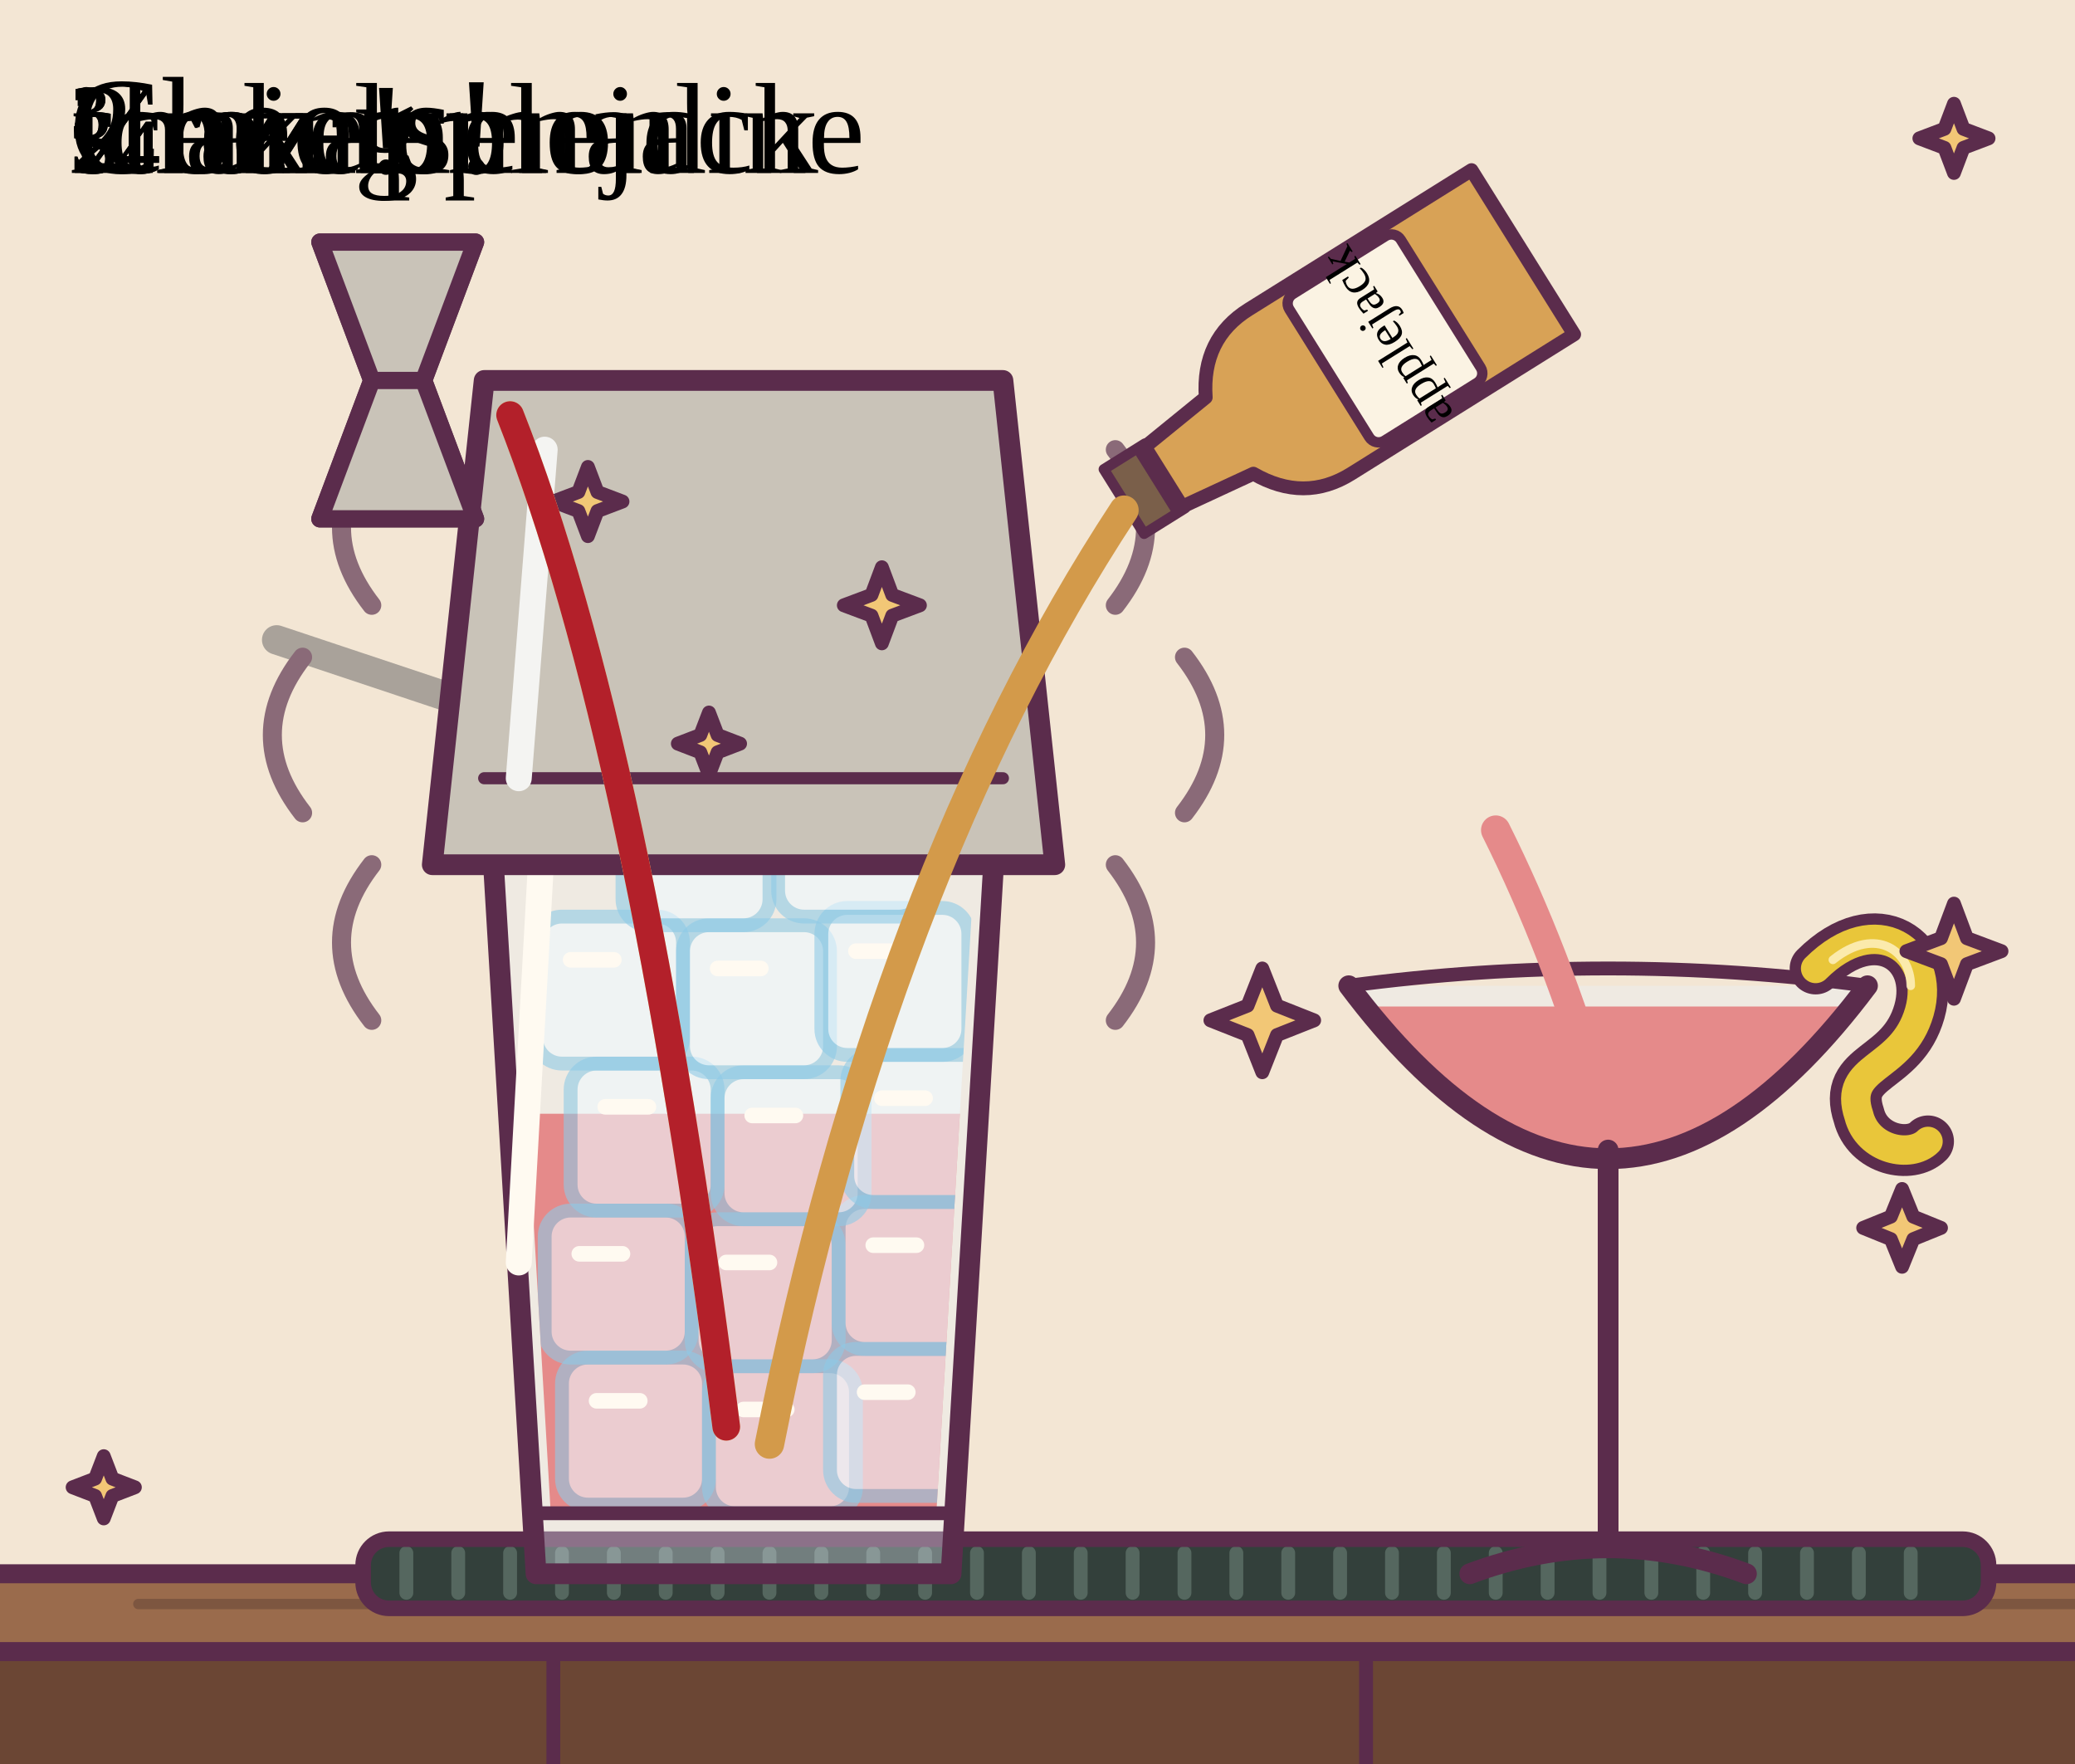
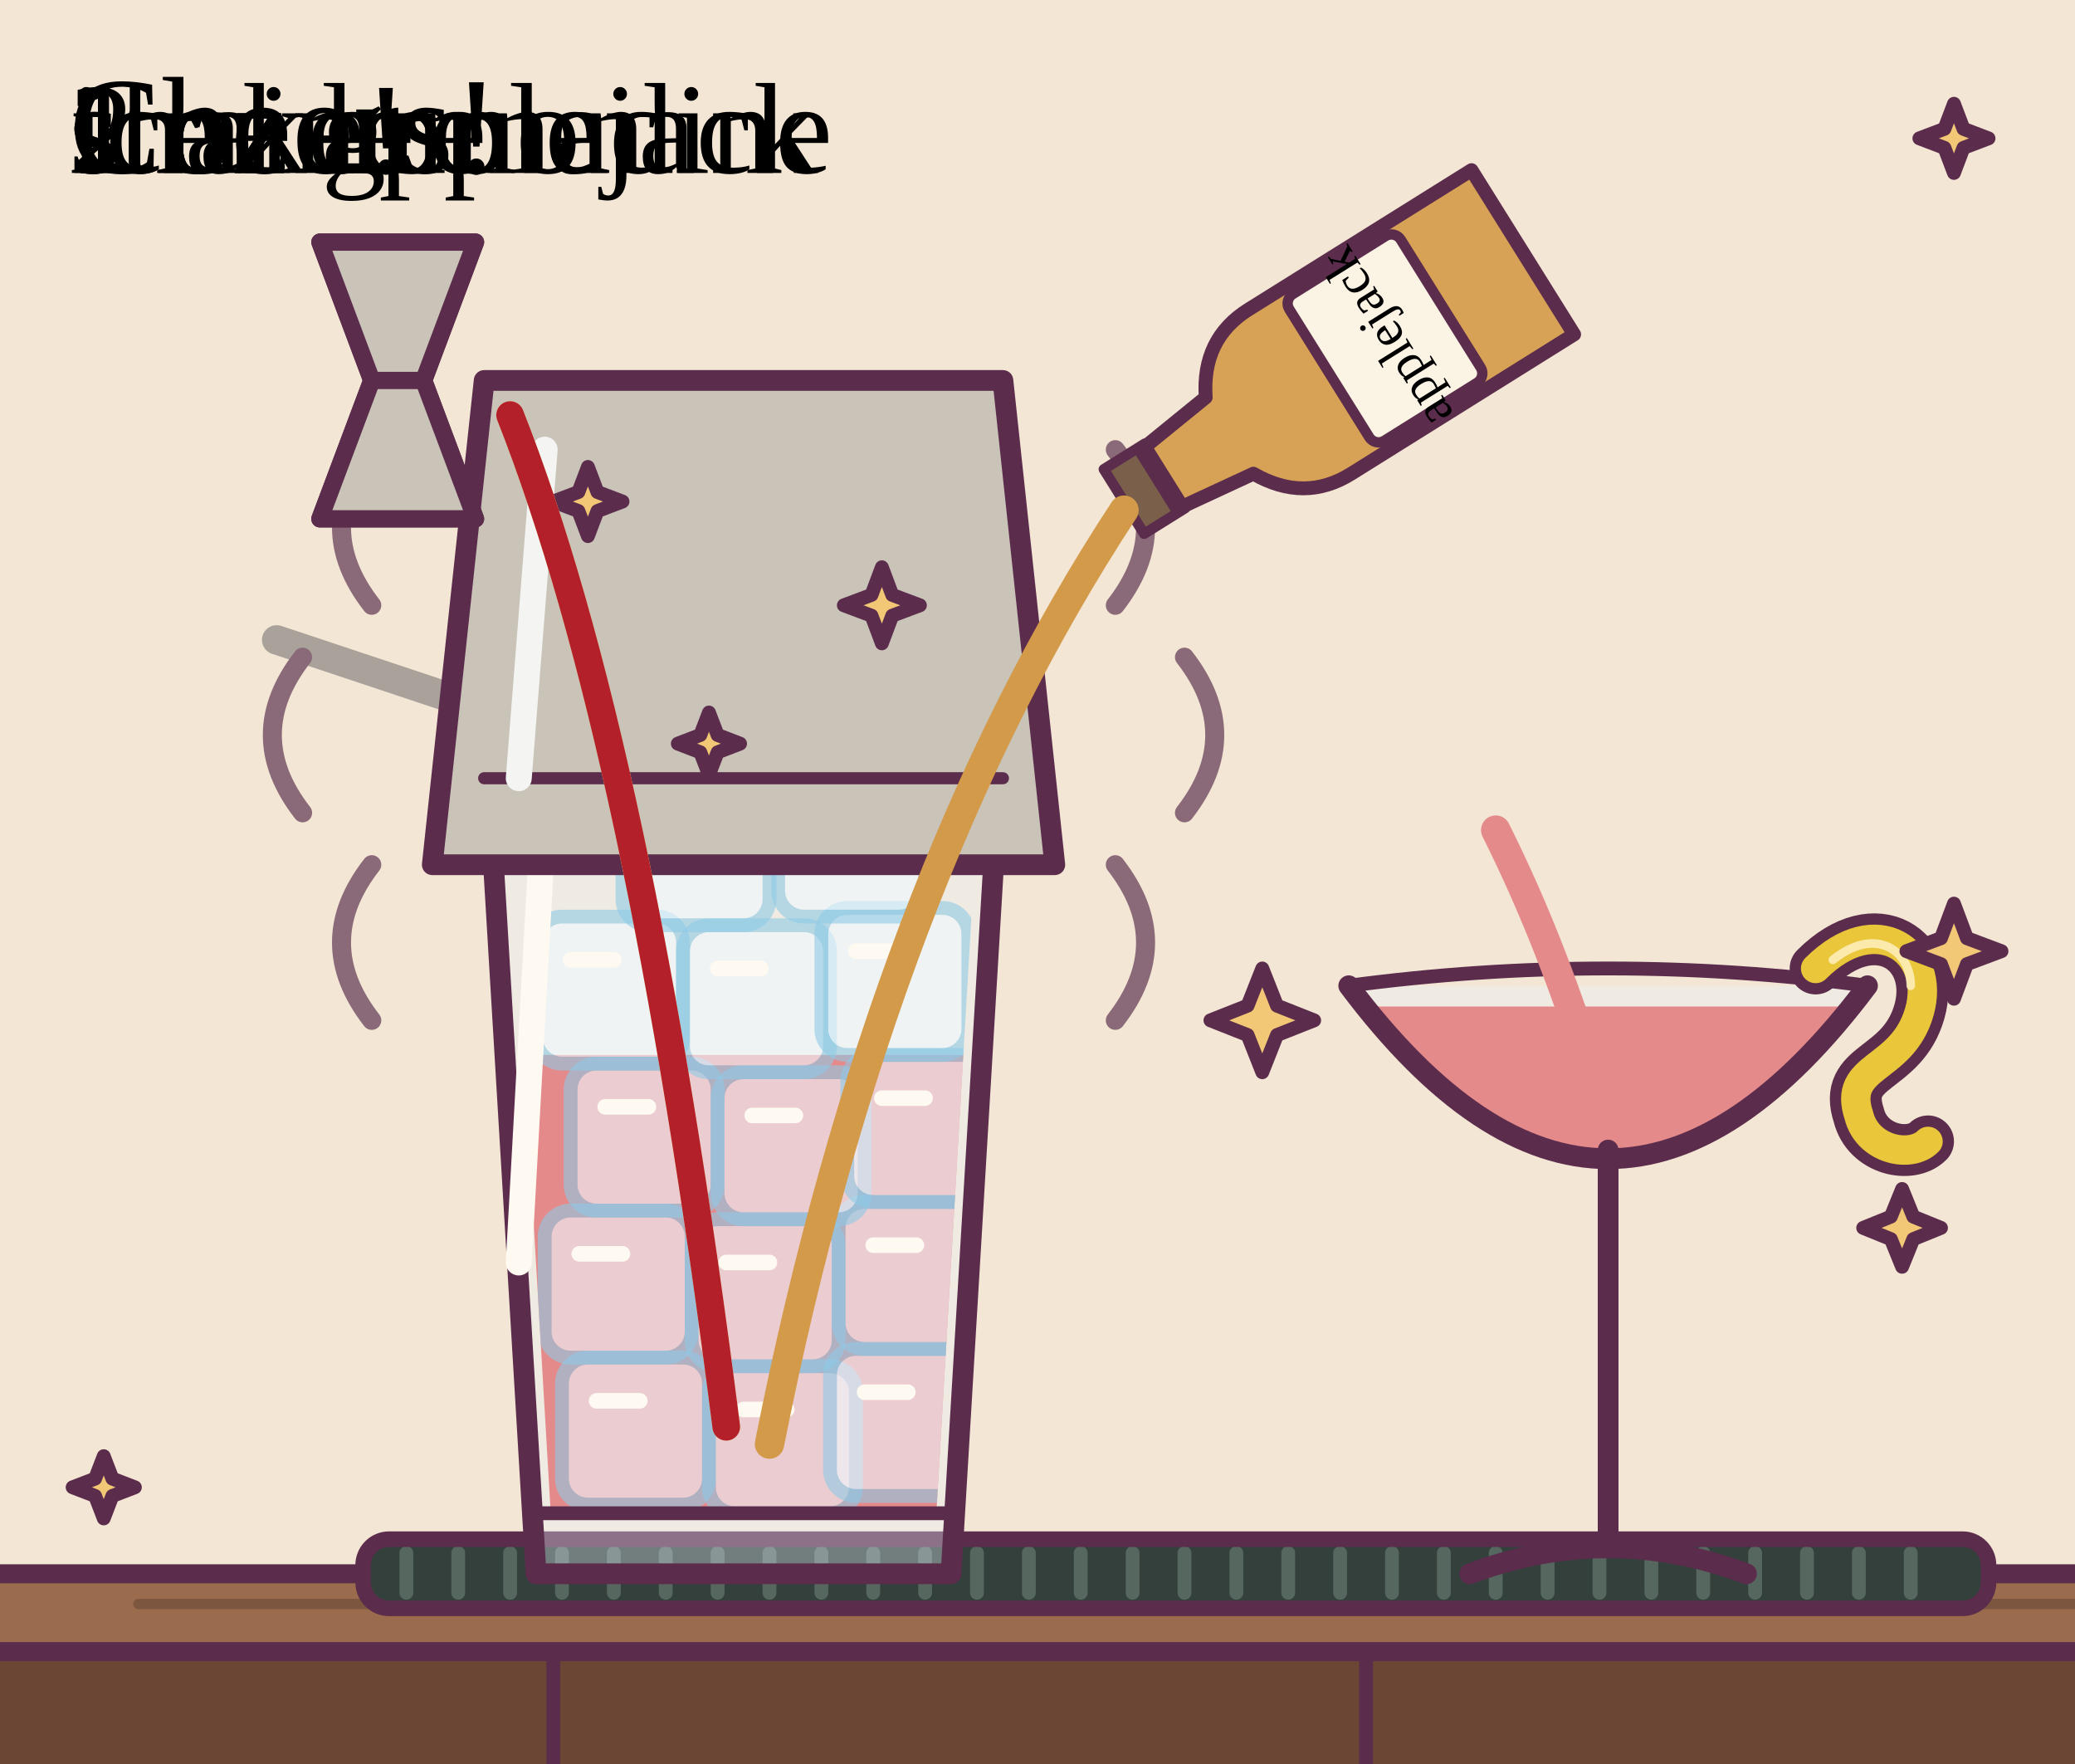
<svg viewBox="0 0 240 204" role="img" aria-label="How to make a Jack Rose, step by step: Combine ingredients. Add the applejack, lemon juice and grenadine to your shaker. Shake. Add ice and shake hard, until frosty cold. Strain. Strain into a chilled coupe. Garnish. A lemon twist. Cheers!">
  <g transform="translate(-104 -14)">
    <g filter="url(#wash)">
      <rect x="0" y="0" width="400" height="236" fill="#f3e6d4" />
    </g>
    <rect x="0" y="196" width="400" height="40" fill="#6e4b39" />
    <g filter="url(#wash)">
      <rect x="0" y="196" width="400" height="9" fill="#9a6b4c" />
      <rect x="0" y="205" width="400" height="31" fill="#6b4634" />
    </g>
    <g filter="url(#crayon)" fill="none" stroke="#5b2c4c" stroke-width="2.2" stroke-linecap="round" stroke-linejoin="round">
      <path d="M0 196 H400 M0 205 H400" />
      <path d="M64 205 V236" stroke-width="1.6" />
      <path d="M168 205 V236" stroke-width="1.6" />
      <path d="M262 205 V236" stroke-width="1.6" />
      <path d="M352 205 V236" stroke-width="1.6" />
      <path d="M22 199.5 h38" stroke="#7d5640" stroke-width="1.2" />
      <path d="M120 199.5 h54" stroke="#7d5640" stroke-width="1.2" />
      <path d="M230 199.5 h30" stroke="#7d5640" stroke-width="1.2" />
      <path d="M300 199.5 h46" stroke="#7d5640" stroke-width="1.2" />
    </g>
    <rect x="146" y="192" width="188" height="8" rx="3" fill="#33403b" />
    <path d="M151 193.6 v4.6" stroke="#55675f" stroke-width="1.6" stroke-linecap="round" />
    <path d="M157 193.6 v4.6" stroke="#55675f" stroke-width="1.6" stroke-linecap="round" />
    <path d="M163 193.6 v4.6" stroke="#55675f" stroke-width="1.6" stroke-linecap="round" />
    <path d="M169 193.6 v4.6" stroke="#55675f" stroke-width="1.6" stroke-linecap="round" />
    <path d="M175 193.6 v4.6" stroke="#55675f" stroke-width="1.6" stroke-linecap="round" />
    <path d="M181 193.6 v4.6" stroke="#55675f" stroke-width="1.6" stroke-linecap="round" />
    <path d="M187 193.6 v4.6" stroke="#55675f" stroke-width="1.6" stroke-linecap="round" />
    <path d="M193 193.6 v4.6" stroke="#55675f" stroke-width="1.6" stroke-linecap="round" />
    <path d="M199 193.6 v4.6" stroke="#55675f" stroke-width="1.6" stroke-linecap="round" />
    <path d="M205 193.6 v4.6" stroke="#55675f" stroke-width="1.6" stroke-linecap="round" />
    <path d="M211 193.6 v4.6" stroke="#55675f" stroke-width="1.6" stroke-linecap="round" />
    <path d="M217 193.6 v4.6" stroke="#55675f" stroke-width="1.6" stroke-linecap="round" />
    <path d="M223 193.6 v4.6" stroke="#55675f" stroke-width="1.6" stroke-linecap="round" />
    <path d="M229 193.6 v4.6" stroke="#55675f" stroke-width="1.6" stroke-linecap="round" />
    <path d="M235 193.6 v4.6" stroke="#55675f" stroke-width="1.6" stroke-linecap="round" />
    <path d="M241 193.6 v4.6" stroke="#55675f" stroke-width="1.6" stroke-linecap="round" />
    <path d="M247 193.6 v4.6" stroke="#55675f" stroke-width="1.6" stroke-linecap="round" />
    <path d="M253 193.6 v4.6" stroke="#55675f" stroke-width="1.6" stroke-linecap="round" />
    <path d="M259 193.6 v4.6" stroke="#55675f" stroke-width="1.6" stroke-linecap="round" />
    <path d="M265 193.6 v4.6" stroke="#55675f" stroke-width="1.6" stroke-linecap="round" />
    <path d="M271 193.6 v4.6" stroke="#55675f" stroke-width="1.6" stroke-linecap="round" />
    <path d="M277 193.6 v4.6" stroke="#55675f" stroke-width="1.6" stroke-linecap="round" />
    <path d="M283 193.6 v4.6" stroke="#55675f" stroke-width="1.6" stroke-linecap="round" />
    <path d="M289 193.6 v4.6" stroke="#55675f" stroke-width="1.6" stroke-linecap="round" />
    <path d="M295 193.6 v4.6" stroke="#55675f" stroke-width="1.6" stroke-linecap="round" />
    <path d="M301 193.6 v4.6" stroke="#55675f" stroke-width="1.6" stroke-linecap="round" />
    <path d="M307 193.6 v4.6" stroke="#55675f" stroke-width="1.6" stroke-linecap="round" />
    <path d="M313 193.6 v4.6" stroke="#55675f" stroke-width="1.6" stroke-linecap="round" />
    <path d="M319 193.6 v4.6" stroke="#55675f" stroke-width="1.6" stroke-linecap="round" />
    <path d="M325 193.6 v4.6" stroke="#55675f" stroke-width="1.6" stroke-linecap="round" />
    <g filter="url(#crayon)" fill="none" stroke="#5b2c4c" stroke-width="2.6" stroke-linecap="round" stroke-linejoin="round">
      <rect x="146" y="192" width="188" height="8" rx="3" stroke-width="1.8" />
    </g>
    <g class="twinkle d2" style="transform-origin:330px 30px">
      <path d="M330 26 L331.1 28.9 L334 30 L331.1 31.1 L330 34 L328.9 31.1 L326 30 L328.9 28.9Z" fill="#f2c776" stroke="#5b2c4c" stroke-width="1.6" stroke-linejoin="round" />
    </g>
    <g class="twinkle d3" style="transform-origin:116px 186px">
      <path d="M116 182.4 L117 185 L119.6 186 L117 187 L116 189.6 L115 187 L112.4 186 L115 185Z" fill="#f2c776" stroke="#5b2c4c" stroke-width="1.6" stroke-linejoin="round" />
    </g>
    <g class="mix28">
      <g class="tip27" style="transform-origin:220px 96px">
        <g class="shk26" style="transform-origin:190px 116px">
          <g filter="url(#wash)">
            <path d="M160 96 L220 96 L214 196 L166 196Z" fill="#e7f1fb" opacity=".35" />
          </g>
          <clipPath id="jack-rose-mx">
            <path d="M162.4 99 L217.6 99 L212.3 189 L167.7 189Z" />
          </clipPath>
          <g clip-path="url(#jack-rose-mx)">
            <g filter="url(#wash)">
              <g class="ml4" style="transform-origin:190px 190px">
                <rect x="158" y="169.5" width="64" height="20.5" fill="#d39a4a" />
              </g>
              <g class="ml5" style="transform-origin:190px 170px">
-                 <rect x="158" y="162" width="64" height="8" fill="#f1e58a" />
-               </g>
-               <g class="ml6" style="transform-origin:190px 162.5px">
-                 <rect x="158" y="154.5" width="64" height="8" fill="#b3202a" />
+                 <rect x="158" y="159.5" width="64" height="10.5" fill="#f1e58a" />
+               </g>
+               <g class="ml6" style="transform-origin:190px 160px">
+                 <rect x="158" y="149.5" width="64" height="10.5" fill="#b3202a" />
              </g>
              <g class="mixed7" style="transform-origin:190px 190px">
-                 <rect x="158" y="142.8" width="64" height="47.2" fill="#e58a8a" />
+                 <rect x="158" y="136" width="64" height="54" fill="#e58a8a" />
              </g>
            </g>
            <g class="mice8" style="transform-origin:177.5px 179.5px">
              <rect x="169" y="171" width="17" height="17" rx="3" fill="#eef8ff" opacity=".6" stroke="#8ecae6" stroke-width="1.6" />
              <path d="M173 176 h5" stroke="#fffaf1" stroke-width="1.8" stroke-linecap="round" />
            </g>
            <g class="mice9" style="transform-origin:194.5px 180.5px">
              <rect x="186" y="172" width="17" height="17" rx="3" fill="#eef8ff" opacity=".6" stroke="#8ecae6" stroke-width="1.6" />
              <path d="M190 177 h5" stroke="#fffaf1" stroke-width="1.8" stroke-linecap="round" />
            </g>
            <g class="mice10" style="transform-origin:208.5px 178.5px">
              <rect x="200" y="170" width="17" height="17" rx="3" fill="#eef8ff" opacity=".6" stroke="#8ecae6" stroke-width="1.6" />
              <path d="M204 175 h5" stroke="#fffaf1" stroke-width="1.8" stroke-linecap="round" />
            </g>
            <g class="mice11" style="transform-origin:175.5px 162.5px">
              <rect x="167" y="154" width="17" height="17" rx="3" fill="#eef8ff" opacity=".6" stroke="#8ecae6" stroke-width="1.6" />
              <path d="M171 159 h5" stroke="#fffaf1" stroke-width="1.8" stroke-linecap="round" />
            </g>
            <g class="mice12" style="transform-origin:192.5px 163.5px">
              <rect x="184" y="155" width="17" height="17" rx="3" fill="#eef8ff" opacity=".6" stroke="#8ecae6" stroke-width="1.6" />
              <path d="M188 160 h5" stroke="#fffaf1" stroke-width="1.8" stroke-linecap="round" />
            </g>
            <g class="mice13" style="transform-origin:209.5px 161.5px">
              <rect x="201" y="153" width="17" height="17" rx="3" fill="#eef8ff" opacity=".6" stroke="#8ecae6" stroke-width="1.6" />
              <path d="M205 158 h5" stroke="#fffaf1" stroke-width="1.8" stroke-linecap="round" />
            </g>
            <g class="mice14" style="transform-origin:178.5px 145.5px">
              <rect x="170" y="137" width="17" height="17" rx="3" fill="#eef8ff" opacity=".6" stroke="#8ecae6" stroke-width="1.6" />
              <path d="M174 142 h5" stroke="#fffaf1" stroke-width="1.8" stroke-linecap="round" />
            </g>
            <g class="mice15" style="transform-origin:195.5px 146.5px">
              <rect x="187" y="138" width="17" height="17" rx="3" fill="#eef8ff" opacity=".6" stroke="#8ecae6" stroke-width="1.6" />
              <path d="M191 143 h5" stroke="#fffaf1" stroke-width="1.8" stroke-linecap="round" />
            </g>
            <g class="mice16" style="transform-origin:210.5px 144.5px">
              <rect x="202" y="136" width="17" height="17" rx="3" fill="#eef8ff" opacity=".6" stroke="#8ecae6" stroke-width="1.6" />
              <path d="M206 141 h5" stroke="#fffaf1" stroke-width="1.8" stroke-linecap="round" />
            </g>
            <g class="mice17" style="transform-origin:174.5px 128.5px">
              <rect x="166" y="120" width="17" height="17" rx="3" fill="#eef8ff" opacity=".6" stroke="#8ecae6" stroke-width="1.6" />
              <path d="M170 125 h5" stroke="#fffaf1" stroke-width="1.8" stroke-linecap="round" />
            </g>
            <g class="mice18" style="transform-origin:191.5px 129.5px">
              <rect x="183" y="121" width="17" height="17" rx="3" fill="#eef8ff" opacity=".6" stroke="#8ecae6" stroke-width="1.6" />
              <path d="M187 126 h5" stroke="#fffaf1" stroke-width="1.8" stroke-linecap="round" />
            </g>
            <g class="mice19" style="transform-origin:207.5px 127.5px">
              <rect x="199" y="119" width="17" height="17" rx="3" fill="#eef8ff" opacity=".6" stroke="#8ecae6" stroke-width="1.6" />
              <path d="M203 124 h5" stroke="#fffaf1" stroke-width="1.8" stroke-linecap="round" />
            </g>
            <g class="mice20" style="transform-origin:184.5px 112.5px">
              <rect x="176" y="104" width="17" height="17" rx="3" fill="#eef8ff" opacity=".6" stroke="#8ecae6" stroke-width="1.6" />
              <path d="M180 109 h5" stroke="#fffaf1" stroke-width="1.8" stroke-linecap="round" />
            </g>
            <g class="mice21" style="transform-origin:202.5px 111.5px">
              <rect x="194" y="103" width="17" height="17" rx="3" fill="#eef8ff" opacity=".6" stroke="#8ecae6" stroke-width="1.6" />
              <path d="M198 108 h5" stroke="#fffaf1" stroke-width="1.8" stroke-linecap="round" />
            </g>
          </g>
          <g filter="url(#crayon)" fill="none" stroke="#5b2c4c" stroke-width="2.6" stroke-linecap="round" stroke-linejoin="round">
            <path d="M160 96 L220 96 L214 196 L166 196Z" stroke-width="2.4" />
            <path d="M166 189 H214" stroke-width="1.6" />
            <path d="M167 106 L164 160" stroke="#fffaf1" stroke-width="3" />
          </g>
          <g class="strainer22">
            <g filter="url(#crayon)" fill="none" stroke="#5b2c4c" stroke-width="2.6" stroke-linecap="round" stroke-linejoin="round">
              <path d="M160 96 H220" stroke="#a9a29a" stroke-width="3.4" />
              <path d="M162 100 q3 3.4 6 0 q3 3.4 6 0 q3 3.4 6 0 q3 3.4 6 0 q3 3.4 6 0 q3 3.4 6 0 q3 3.4 6 0 q3 3.4 6 0 q3 3.4 6 0 q3 3.4 6 0" stroke="#8a8f96" stroke-width="1.5" />
              <path d="M160 96 L136 88" stroke="#a9a29a" stroke-width="3.4" />
            </g>
          </g>
          <g class="tin25">
            <g filter="url(#wash)">
              <path d="M154 114 L226 114 L220 58 L160 58Z" fill="#c9c3b8" />
            </g>
            <g filter="url(#crayon)" fill="none" stroke="#5b2c4c" stroke-width="2.6" stroke-linecap="round" stroke-linejoin="round">
              <path d="M154 114 L226 114 L220 58 L160 58Z" stroke-width="2.4" />
              <path d="M160 104 H220" stroke-width="1.4" />
              <path d="M167 66 L164 104" stroke="#f4f4f2" stroke-width="3" />
            </g>
            <g class="frost24">
              <g class="twinkle" style="transform-origin:172px 72px">
                <path d="M172 68 L173.1 70.9 L176 72 L173.1 73.1 L172 76 L170.9 73.1 L168 72 L170.9 70.9Z" fill="#f2c776" stroke="#5b2c4c" stroke-width="1.6" stroke-linejoin="round" />
              </g>
              <g class="twinkle d2" style="transform-origin:206px 84px">
                <path d="M206 79.6 L207.2 82.8 L210.4 84 L207.2 85.2 L206 88.4 L204.8 85.2 L201.6 84 L204.8 82.8Z" fill="#f2c776" stroke="#5b2c4c" stroke-width="1.6" stroke-linejoin="round" />
              </g>
              <g class="twinkle d3" style="transform-origin:186px 100px">
                <path d="M186 96.4 L187 99 L189.6 100 L187 101 L186 103.6 L185 101 L182.4 100 L185 99Z" fill="#f2c776" stroke="#5b2c4c" stroke-width="1.6" stroke-linejoin="round" />
              </g>
            </g>
          </g>
        </g>
        <g class="whoosh23">
          <g filter="url(#crayon)" fill="none" stroke="#5b2c4c" stroke-width="2.6" stroke-linecap="round" stroke-linejoin="round">
            <path d="M147 66 q-7 9 0 18 M139 90 q-7 9 0 18 M147 114 q-7 9 0 18 M233 66 q7 9 0 18 M241 90 q7 9 0 18 M233 114 q7 9 0 18" stroke="#8a6a78" stroke-width="2.2" />
          </g>
        </g>
      </g>
    </g>
    <g transform="translate(290 196) scale(1)">
      <g filter="url(#wash)">
        <path d="M-30 -68 Q0 -28 30 -68Z" fill="#e7f1fb" opacity=".35" />
      </g>
      <g class="gc2">
        <clipPath id="jack-rose-gl">
          <path d="M-28 -66 Q0 -32 28 -66Z" />
        </clipPath>
        <g clip-path="url(#jack-rose-gl)">
          <g filter="url(#wash)">
            <g class="band1" style="transform-origin:0px -47.5px">
              <rect x="-40" y="-65.6" width="80" height="18.1" fill="#e58a8a" />
            </g>
          </g>
          <g filter="url(#wash)" />
        </g>
      </g>
      <g filter="url(#crayon)" fill="none" stroke="#5b2c4c" stroke-width="2.6" stroke-linecap="round" stroke-linejoin="round">
        <path d="M-30 -68 Q0 -28 30 -68" stroke-width="2.4" />
        <path d="M-30 -68 Q0 -72 30 -68" stroke-width="1.6" />
        <path d="M0 -49 V-4 M-16 0 Q0 -6 16 0" stroke-width="2.4" />
      </g>
      <g class="garn3">
        <g transform="translate(27 -68)">
          <g filter="url(#crayon)" fill="none" stroke="#5b2c4c" stroke-width="2.6" stroke-linecap="round" stroke-linejoin="round">
            <path d="M-3 -2 C4 -9 11 -4 9 3 C7 10 0 9 2 15 C3 19 8 20 10 18" stroke-width="6" />
          </g>
          <path d="M-3 -2 C4 -9 11 -4 9 3 C7 10 0 9 2 15 C3 19 8 20 10 18" fill="none" stroke="#e9c63a" stroke-width="3.4" stroke-linecap="round" />
          <path d="M-1 -3 C4 -7 8 -4 8 0" fill="none" stroke="#fff3c8" stroke-width="1" stroke-linecap="round" opacity=".8" />
        </g>
      </g>
    </g>
    <g class="btl29" style="transform-origin:234px 72px">
      <g transform="translate(234 72) rotate(-122)">
        <g transform="translate(0 54.4) scale(0.8)">
          <g filter="url(#wash)">
            <path d="M-14 0 L-14 -38 Q-14 -46 -6.5 -50 L-5 -62 L5 -62 L6.5 -50 Q14 -46 14 -38 L14 0Z" fill="#d8a256" />
            <rect x="-12.5" y="-33" width="25" height="19" rx="1.6" fill="#fbf3e3" />
            <path d="M-5.5 -68 h11 v7 h-11Z" fill="#7a5f4a" />
          </g>
          <g filter="url(#crayon)" fill="none" stroke="#5b2c4c" stroke-width="2.6" stroke-linecap="round" stroke-linejoin="round">
            <path d="M-14 0 L-14 -38 Q-14 -46 -6.5 -50 L-5 -62 L5 -62 L6.5 -50 Q14 -46 14 -38 L14 0Z" stroke-width="2" />
            <rect x="-12.5" y="-33" width="25" height="19" rx="1.6" stroke-width="1.5" />
            <path d="M-5.5 -68 h11 v7 h-11Z" stroke-width="1.5" />
          </g>
          <text class="letter" x="0" y="-20.8" font-size="7.6" text-anchor="middle" textLength="22" lengthAdjust="spacingAndGlyphs">applejack</text>
        </g>
      </g>
    </g>
    <g filter="url(#crayon)" fill="none" stroke="#5b2c4c" stroke-width="2.6" stroke-linecap="round" stroke-linejoin="round" class="pour30">
      <path d="M234 73 Q206 115.6 193 181" stroke="#d39a4a" stroke-width="3.4" />
    </g>
    <g class="jig32" style="transform-origin:150px 58px">
      <g transform="translate(150 58)">
        <g filter="url(#wash)">
          <path d="M-9 -16 L9 -16 L3 0 L9 16 L-9 16 L-3 0Z" fill="#c9c3b8" />
        </g>
        <g filter="url(#crayon)" fill="none" stroke="#5b2c4c" stroke-width="2.6" stroke-linecap="round" stroke-linejoin="round">
          <path d="M-9 -16 L9 -16 L3 0 L9 16 L-9 16 L-3 0Z M-3 0 H3" stroke-width="2" />
        </g>
      </g>
    </g>
    <g filter="url(#crayon)" fill="none" stroke="#5b2c4c" stroke-width="2.6" stroke-linecap="round" stroke-linejoin="round" class="pour33">
      <path d="M163 62 Q178 100 188 179" stroke="#f1e58a" stroke-width="3.2" />
    </g>
    <g class="jig35" style="transform-origin:150px 58px">
      <g transform="translate(150 58)">
        <g filter="url(#wash)">
          <path d="M-9 -16 L9 -16 L3 0 L9 16 L-9 16 L-3 0Z" fill="#c9c3b8" />
        </g>
        <g filter="url(#crayon)" fill="none" stroke="#5b2c4c" stroke-width="2.6" stroke-linecap="round" stroke-linejoin="round">
          <path d="M-9 -16 L9 -16 L3 0 L9 16 L-9 16 L-3 0Z M-3 0 H3" stroke-width="2" />
        </g>
      </g>
    </g>
    <g filter="url(#crayon)" fill="none" stroke="#5b2c4c" stroke-width="2.6" stroke-linecap="round" stroke-linejoin="round" class="pour36">
      <path d="M163 62 Q178 100 188 179" stroke="#b3202a" stroke-width="3.2" />
    </g>
    <g filter="url(#crayon)" fill="none" stroke="#5b2c4c" stroke-width="2.6" stroke-linecap="round" stroke-linejoin="round" class="pour40">
      <path d="M277 110 Q284 124 289 141" stroke="#e58a8a" stroke-width="3.4" />
    </g>
    <g class="cheer43">
      <g class="twinkle" style="transform-origin:250px 132px">
        <path d="M250 126 L251.7 130.3 L256 132 L251.7 133.7 L250 138 L248.3 133.7 L244 132 L248.3 130.3Z" fill="#f2c776" stroke="#5b2c4c" stroke-width="1.6" stroke-linejoin="round" />
      </g>
      <g class="twinkle d2" style="transform-origin:330px 124px">
        <path d="M330 118.5 L331.5 122.5 L335.5 124 L331.5 125.5 L330 129.5 L328.5 125.5 L324.5 124 L328.5 122.5Z" fill="#f2c776" stroke="#5b2c4c" stroke-width="1.6" stroke-linejoin="round" />
      </g>
      <g class="twinkle d3" style="transform-origin:324px 156px">
        <path d="M324 151.5 L325.3 154.7 L328.5 156 L325.3 157.3 L324 160.5 L322.7 157.3 L319.5 156 L322.7 154.7Z" fill="#f2c776" stroke="#5b2c4c" stroke-width="1.6" stroke-linejoin="round" />
      </g>
    </g>
    <text class="letter cap31" x="112" y="34" font-size="15">2 oz applejack</text>
-     <text class="letter cap34" x="112" y="34" font-size="15">¾ oz lemon</text>
-     <text class="letter cap37" x="112" y="34" font-size="15">¾ oz grenadine</text>
+     <text class="letter cap34" x="112" y="34" font-size="15">1 oz lemon</text>
+     <text class="letter cap37" x="112" y="34" font-size="15">1 oz grenadine</text>
    <text class="letter cap38" x="112" y="34" font-size="15">ice</text>
    <text class="letter cap39" x="112" y="34" font-size="15">shake!</text>
    <text class="letter cap41" x="112" y="34" font-size="15">strain</text>
    <text class="letter cap42" x="112" y="34" font-size="16">Cheers!</text>
  </g>
</svg>
